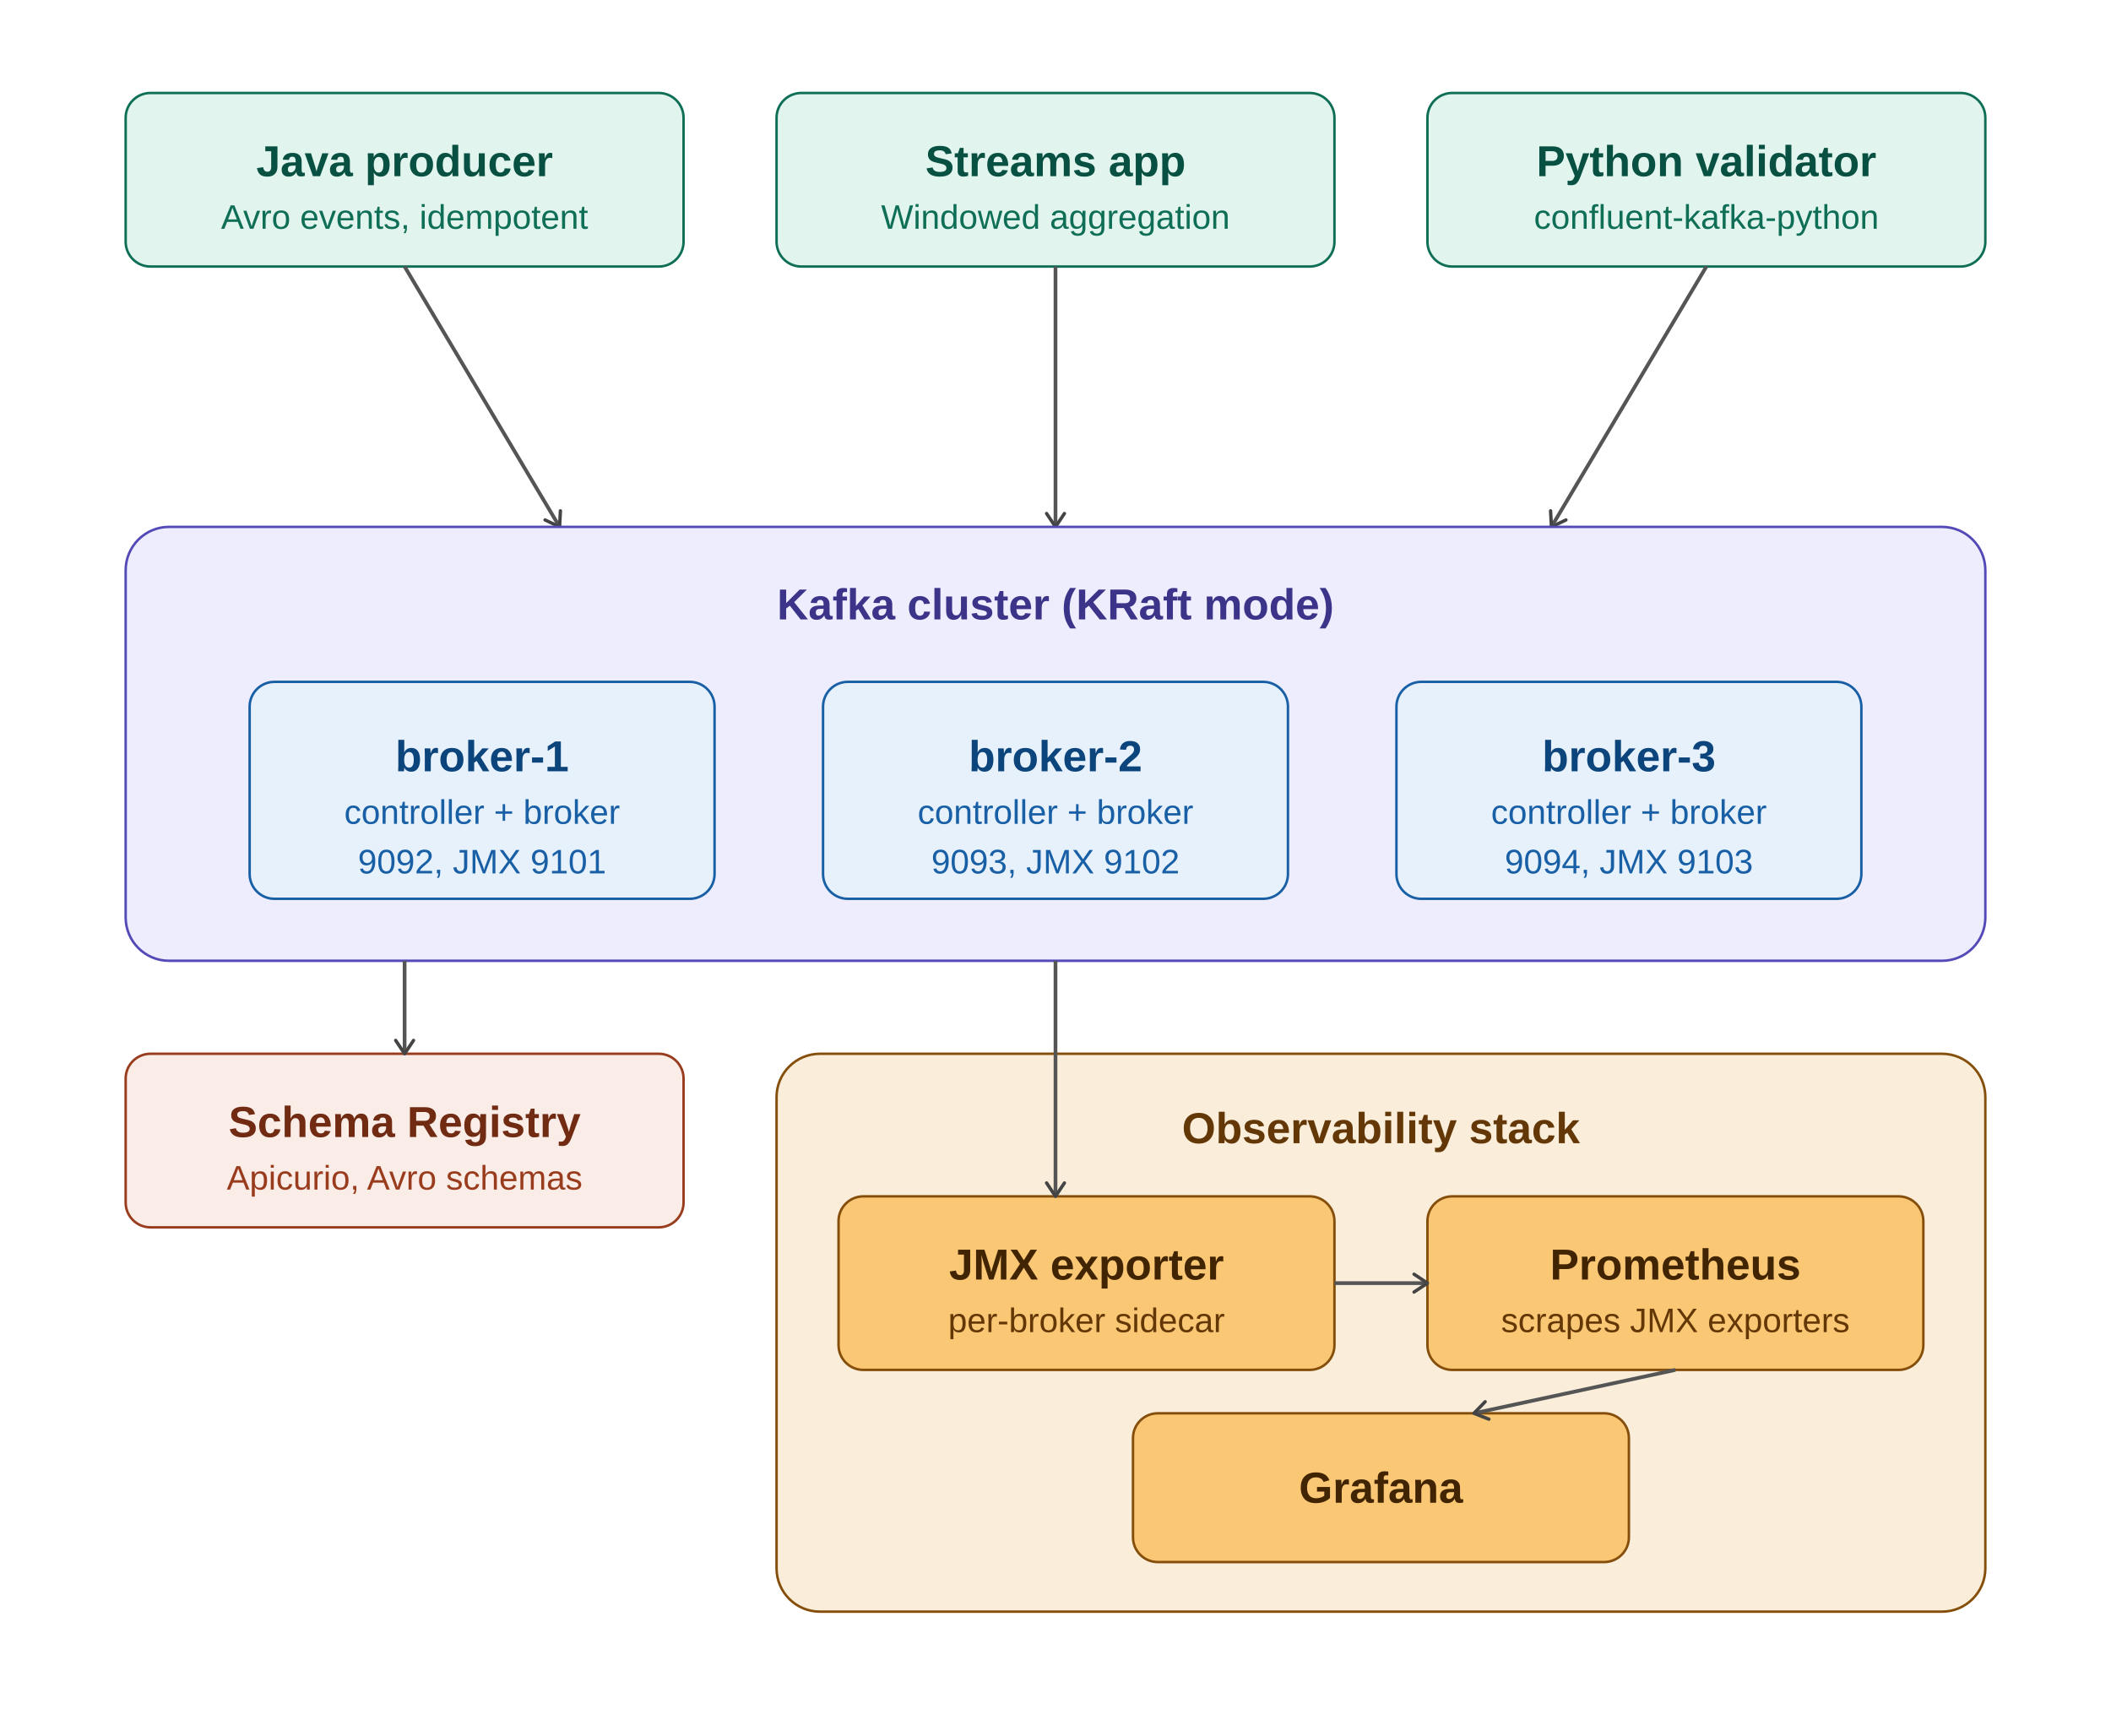
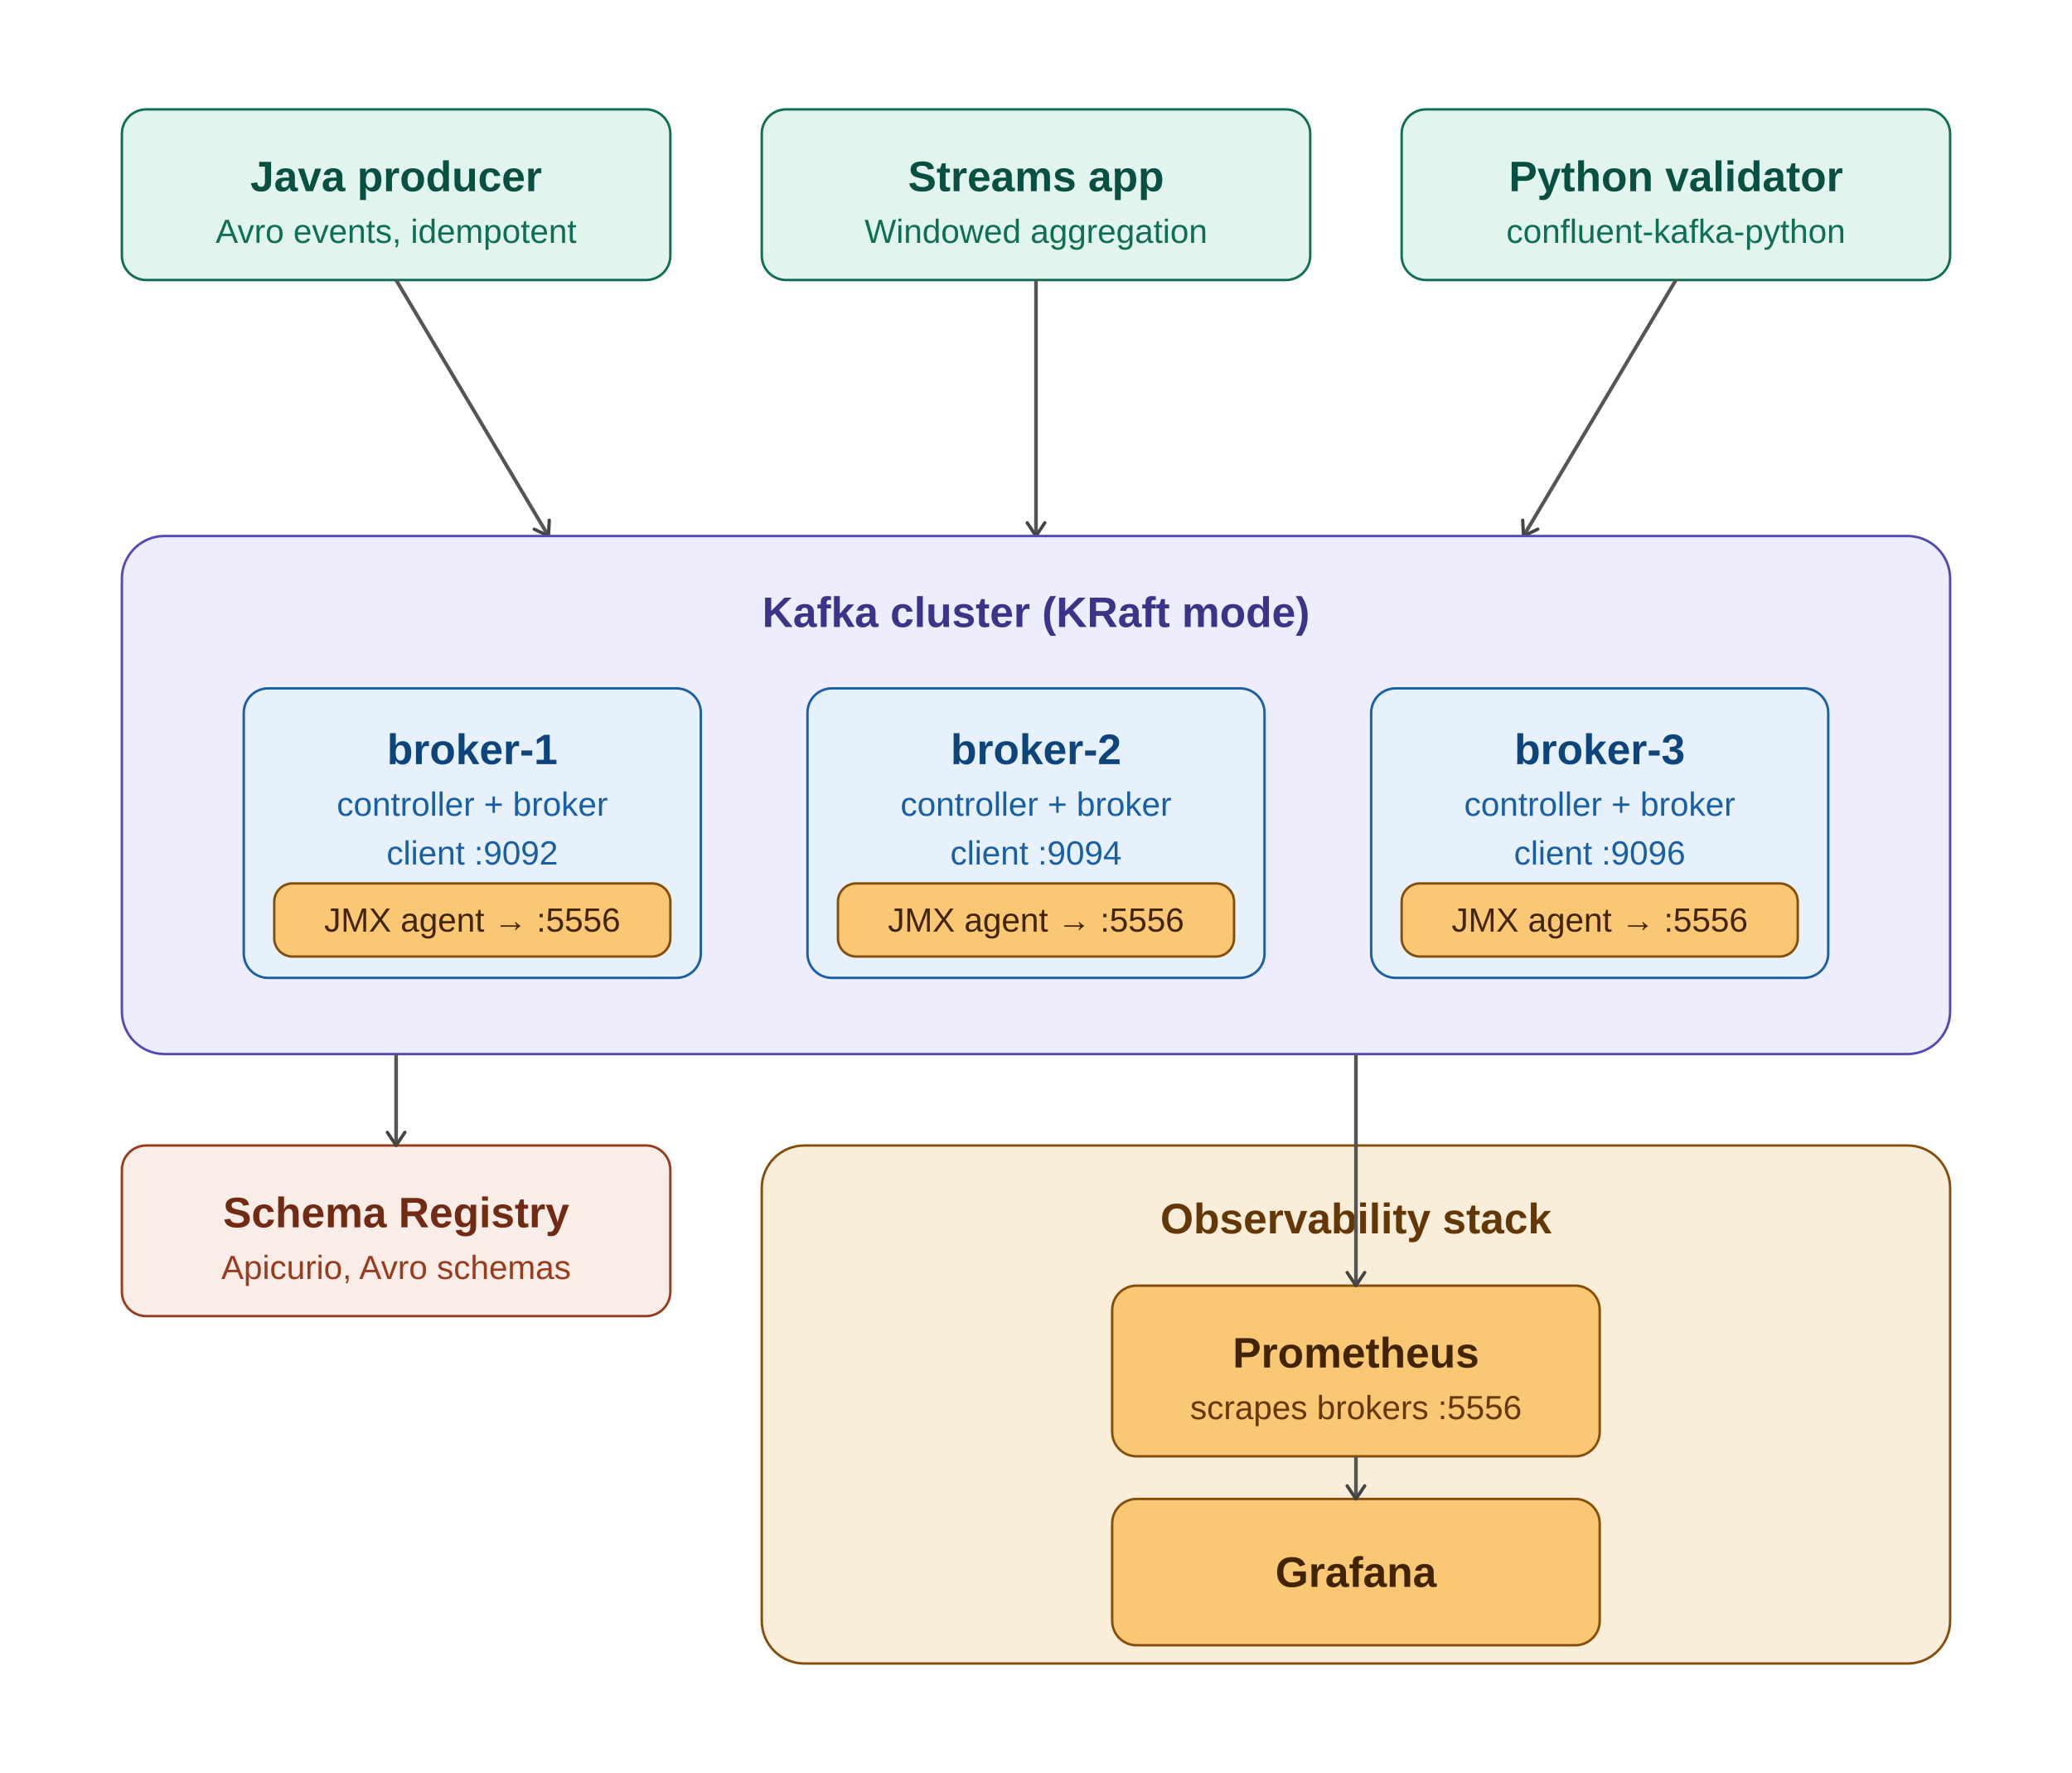
- <svg xmlns="http://www.w3.org/2000/svg" width="900" height="740" viewBox="0 0 680 560" font-family="Arial, sans-serif">
+ <svg xmlns="http://www.w3.org/2000/svg" width="900" height="770" viewBox="0 0 680 570" font-family="Arial, sans-serif">
  <defs>
    <marker id="arrow" viewBox="0 0 10 10" refX="8" refY="5" markerWidth="6" markerHeight="6" orient="auto-start-reverse">
      <path d="M2 1L8 5L2 9" fill="none" stroke="#444" stroke-width="1.5" stroke-linecap="round" stroke-linejoin="round" />
    </marker>
    <style>
      .t  { font-size: 14px; font-weight: 500; }
      .ts { font-size: 11px; font-weight: 400; }
      .th { font-size: 14px; font-weight: 600; }
      .arr { stroke: #555; stroke-width: 1.2; fill: none; }
    </style>
  </defs>
  <g>
    <rect x="40" y="30" width="180" height="56" rx="8" fill="#E1F5EE" stroke="#0F6E56" stroke-width="0.8" />
    <text class="th" x="130" y="52" text-anchor="middle" dominant-baseline="central" fill="#085041">Java producer</text>
    <text class="ts" x="130" y="70" text-anchor="middle" dominant-baseline="central" fill="#0F6E56">Avro events, idempotent</text>
  </g>
  <g>
    <rect x="250" y="30" width="180" height="56" rx="8" fill="#E1F5EE" stroke="#0F6E56" stroke-width="0.8" />
    <text class="th" x="340" y="52" text-anchor="middle" dominant-baseline="central" fill="#085041">Streams app</text>
    <text class="ts" x="340" y="70" text-anchor="middle" dominant-baseline="central" fill="#0F6E56">Windowed aggregation</text>
  </g>
  <g>
    <rect x="460" y="30" width="180" height="56" rx="8" fill="#E1F5EE" stroke="#0F6E56" stroke-width="0.8" />
    <text class="th" x="550" y="52" text-anchor="middle" dominant-baseline="central" fill="#085041">Python validator</text>
    <text class="ts" x="550" y="70" text-anchor="middle" dominant-baseline="central" fill="#0F6E56">confluent-kafka-python</text>
  </g>
  <line x1="130" y1="86" x2="180" y2="170" class="arr" marker-end="url(#arrow)" />
  <line x1="340" y1="86" x2="340" y2="170" class="arr" marker-end="url(#arrow)" />
  <line x1="550" y1="86" x2="500" y2="170" class="arr" marker-end="url(#arrow)" />
  <g>
-     <rect x="40" y="170" width="600" height="140" rx="14" fill="#EEEDFE" stroke="#534AB7" stroke-width="0.8" />
+     <rect x="40" y="170" width="600" height="170" rx="14" fill="#EEEDFE" stroke="#534AB7" stroke-width="0.8" />
    <text class="th" x="340" y="195" text-anchor="middle" dominant-baseline="central" fill="#3C3489">Kafka cluster (KRaft mode)</text>
  </g>
  <g>
-     <rect x="80" y="220" width="150" height="70" rx="8" fill="#E6F1FB" stroke="#185FA5" stroke-width="0.8" />
-     <text class="th" x="155" y="244" text-anchor="middle" dominant-baseline="central" fill="#0C447C">broker-1</text>
-     <text class="ts" x="155" y="262" text-anchor="middle" dominant-baseline="central" fill="#185FA5">controller + broker</text>
-     <text class="ts" x="155" y="278" text-anchor="middle" dominant-baseline="central" fill="#185FA5">9092, JMX 9101</text>
+     <rect x="80" y="220" width="150" height="95" rx="8" fill="#E6F1FB" stroke="#185FA5" stroke-width="0.8" />
+     <text class="th" x="155" y="240" text-anchor="middle" dominant-baseline="central" fill="#0C447C">broker-1</text>
+     <text class="ts" x="155" y="258" text-anchor="middle" dominant-baseline="central" fill="#185FA5">controller + broker</text>
+     <text class="ts" x="155" y="274" text-anchor="middle" dominant-baseline="central" fill="#185FA5">client :9092</text>
+     <rect x="90" y="284" width="130" height="24" rx="6" fill="#FAC775" stroke="#854F0B" stroke-width="0.8" />
+     <text class="ts" x="155" y="296" text-anchor="middle" dominant-baseline="central" fill="#412402">JMX agent → :5556</text>
  </g>
  <g>
-     <rect x="265" y="220" width="150" height="70" rx="8" fill="#E6F1FB" stroke="#185FA5" stroke-width="0.8" />
-     <text class="th" x="340" y="244" text-anchor="middle" dominant-baseline="central" fill="#0C447C">broker-2</text>
-     <text class="ts" x="340" y="262" text-anchor="middle" dominant-baseline="central" fill="#185FA5">controller + broker</text>
-     <text class="ts" x="340" y="278" text-anchor="middle" dominant-baseline="central" fill="#185FA5">9093, JMX 9102</text>
+     <rect x="265" y="220" width="150" height="95" rx="8" fill="#E6F1FB" stroke="#185FA5" stroke-width="0.8" />
+     <text class="th" x="340" y="240" text-anchor="middle" dominant-baseline="central" fill="#0C447C">broker-2</text>
+     <text class="ts" x="340" y="258" text-anchor="middle" dominant-baseline="central" fill="#185FA5">controller + broker</text>
+     <text class="ts" x="340" y="274" text-anchor="middle" dominant-baseline="central" fill="#185FA5">client :9094</text>
+     <rect x="275" y="284" width="130" height="24" rx="6" fill="#FAC775" stroke="#854F0B" stroke-width="0.8" />
+     <text class="ts" x="340" y="296" text-anchor="middle" dominant-baseline="central" fill="#412402">JMX agent → :5556</text>
  </g>
  <g>
-     <rect x="450" y="220" width="150" height="70" rx="8" fill="#E6F1FB" stroke="#185FA5" stroke-width="0.8" />
-     <text class="th" x="525" y="244" text-anchor="middle" dominant-baseline="central" fill="#0C447C">broker-3</text>
-     <text class="ts" x="525" y="262" text-anchor="middle" dominant-baseline="central" fill="#185FA5">controller + broker</text>
-     <text class="ts" x="525" y="278" text-anchor="middle" dominant-baseline="central" fill="#185FA5">9094, JMX 9103</text>
+     <rect x="450" y="220" width="150" height="95" rx="8" fill="#E6F1FB" stroke="#185FA5" stroke-width="0.8" />
+     <text class="th" x="525" y="240" text-anchor="middle" dominant-baseline="central" fill="#0C447C">broker-3</text>
+     <text class="ts" x="525" y="258" text-anchor="middle" dominant-baseline="central" fill="#185FA5">controller + broker</text>
+     <text class="ts" x="525" y="274" text-anchor="middle" dominant-baseline="central" fill="#185FA5">client :9096</text>
+     <rect x="460" y="284" width="130" height="24" rx="6" fill="#FAC775" stroke="#854F0B" stroke-width="0.8" />
+     <text class="ts" x="525" y="296" text-anchor="middle" dominant-baseline="central" fill="#412402">JMX agent → :5556</text>
  </g>
  <g>
-     <rect x="40" y="340" width="180" height="56" rx="8" fill="#FAECE7" stroke="#993C1D" stroke-width="0.8" />
-     <text class="th" x="130" y="362" text-anchor="middle" dominant-baseline="central" fill="#712B13">Schema Registry</text>
-     <text class="ts" x="130" y="380" text-anchor="middle" dominant-baseline="central" fill="#993C1D">Apicurio, Avro schemas</text>
+     <rect x="40" y="370" width="180" height="56" rx="8" fill="#FAECE7" stroke="#993C1D" stroke-width="0.8" />
+     <text class="th" x="130" y="392" text-anchor="middle" dominant-baseline="central" fill="#712B13">Schema Registry</text>
+     <text class="ts" x="130" y="410" text-anchor="middle" dominant-baseline="central" fill="#993C1D">Apicurio, Avro schemas</text>
  </g>
-   <line x1="130" y1="310" x2="130" y2="340" class="arr" marker-end="url(#arrow)" />
+   <line x1="130" y1="340" x2="130" y2="370" class="arr" marker-end="url(#arrow)" />
  <g>
-     <rect x="250" y="340" width="390" height="180" rx="14" fill="#FAEEDA" stroke="#854F0B" stroke-width="0.8" />
-     <text class="th" x="445" y="364" text-anchor="middle" dominant-baseline="central" fill="#633806">Observability stack</text>
+     <rect x="250" y="370" width="390" height="170" rx="14" fill="#FAEEDA" stroke="#854F0B" stroke-width="0.8" />
+     <text class="th" x="445" y="394" text-anchor="middle" dominant-baseline="central" fill="#633806">Observability stack</text>
  </g>
  <g>
-     <rect x="270" y="386" width="160" height="56" rx="8" fill="#FAC775" stroke="#854F0B" stroke-width="0.8" />
-     <text class="th" x="350" y="408" text-anchor="middle" dominant-baseline="central" fill="#412402">JMX exporter</text>
-     <text class="ts" x="350" y="426" text-anchor="middle" dominant-baseline="central" fill="#633806">per-broker sidecar</text>
+     <rect x="365" y="416" width="160" height="56" rx="8" fill="#FAC775" stroke="#854F0B" stroke-width="0.8" />
+     <text class="th" x="445" y="438" text-anchor="middle" dominant-baseline="central" fill="#412402">Prometheus</text>
+     <text class="ts" x="445" y="456" text-anchor="middle" dominant-baseline="central" fill="#633806">scrapes brokers :5556</text>
  </g>
  <g>
-     <rect x="460" y="386" width="160" height="56" rx="8" fill="#FAC775" stroke="#854F0B" stroke-width="0.8" />
-     <text class="th" x="540" y="408" text-anchor="middle" dominant-baseline="central" fill="#412402">Prometheus</text>
-     <text class="ts" x="540" y="426" text-anchor="middle" dominant-baseline="central" fill="#633806">scrapes JMX exporters</text>
+     <rect x="365" y="486" width="160" height="48" rx="8" fill="#FAC775" stroke="#854F0B" stroke-width="0.8" />
+     <text class="th" x="445" y="510" text-anchor="middle" dominant-baseline="central" fill="#412402">Grafana</text>
  </g>
-   <g>
-     <rect x="365" y="456" width="160" height="48" rx="8" fill="#FAC775" stroke="#854F0B" stroke-width="0.8" />
-     <text class="th" x="445" y="480" text-anchor="middle" dominant-baseline="central" fill="#412402">Grafana</text>
-   </g>
-   <line x1="430" y1="414" x2="460" y2="414" class="arr" marker-end="url(#arrow)" />
-   <line x1="540" y1="442" x2="475" y2="456" class="arr" marker-end="url(#arrow)" />
-   <line x1="340" y1="310" x2="340" y2="386" class="arr" marker-end="url(#arrow)" />
+   <line x1="445" y1="472" x2="445" y2="486" class="arr" marker-end="url(#arrow)" />
+   <line x1="445" y1="340" x2="445" y2="416" class="arr" marker-end="url(#arrow)" />
</svg>
